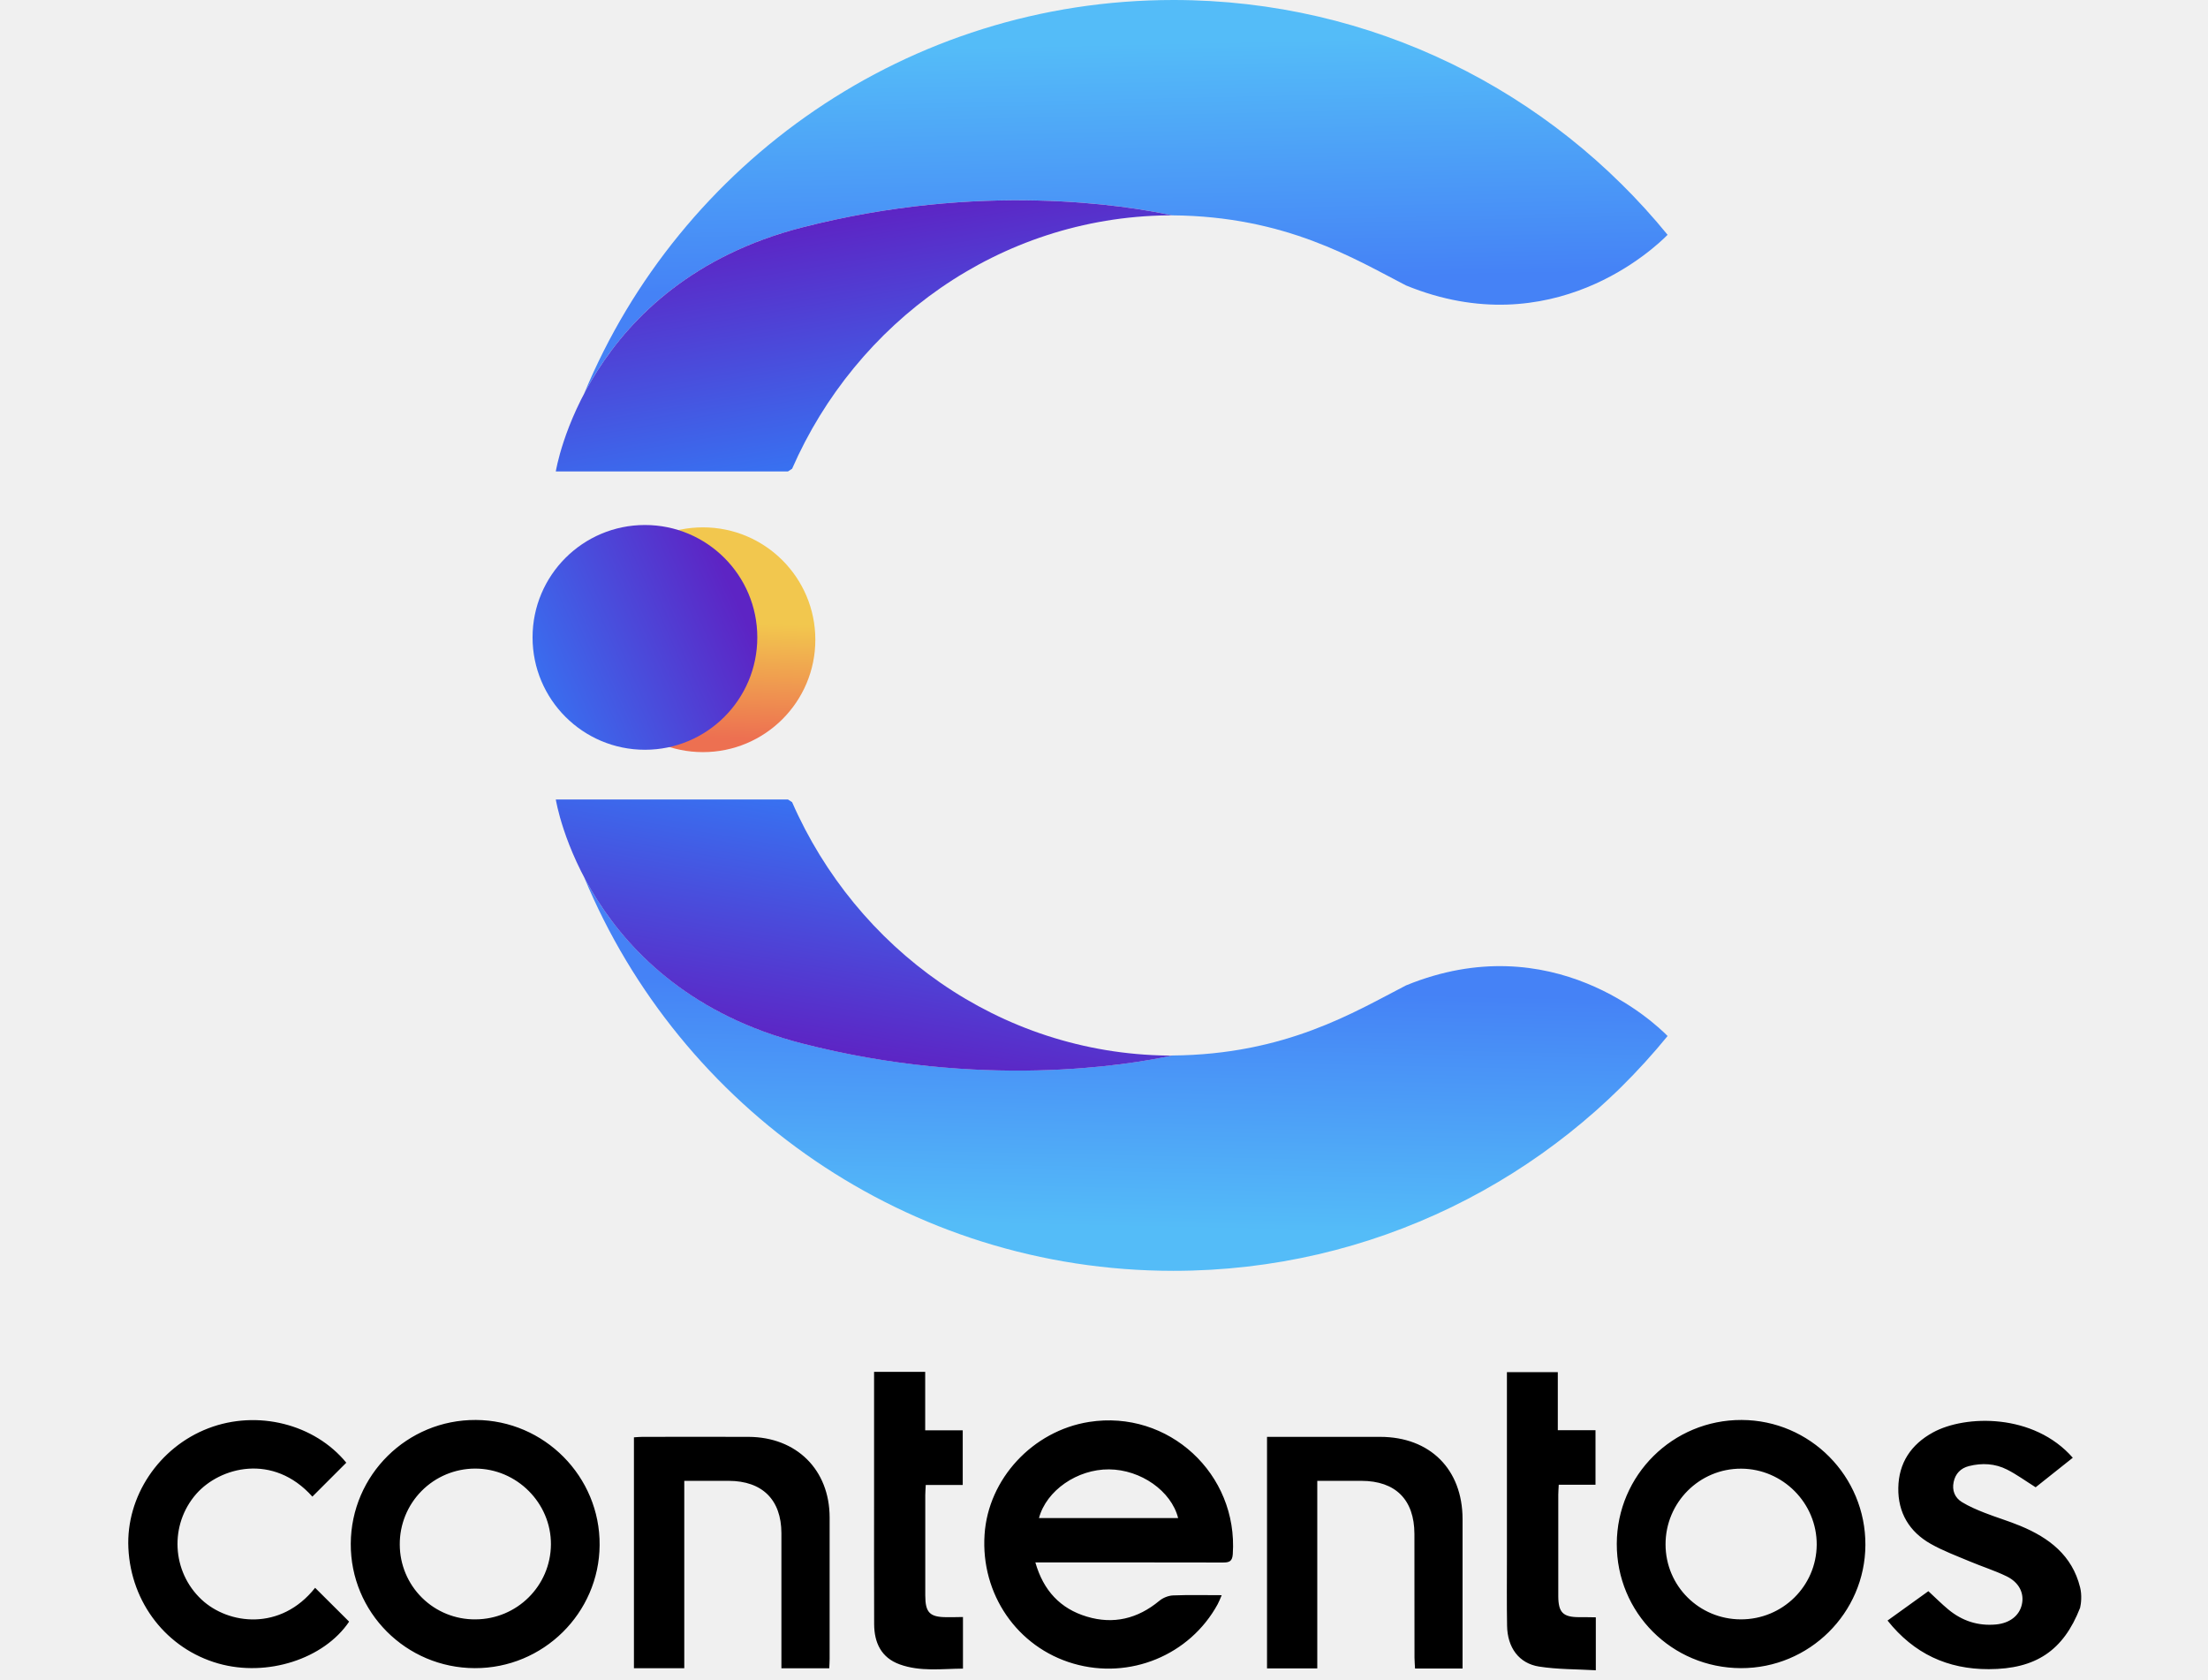
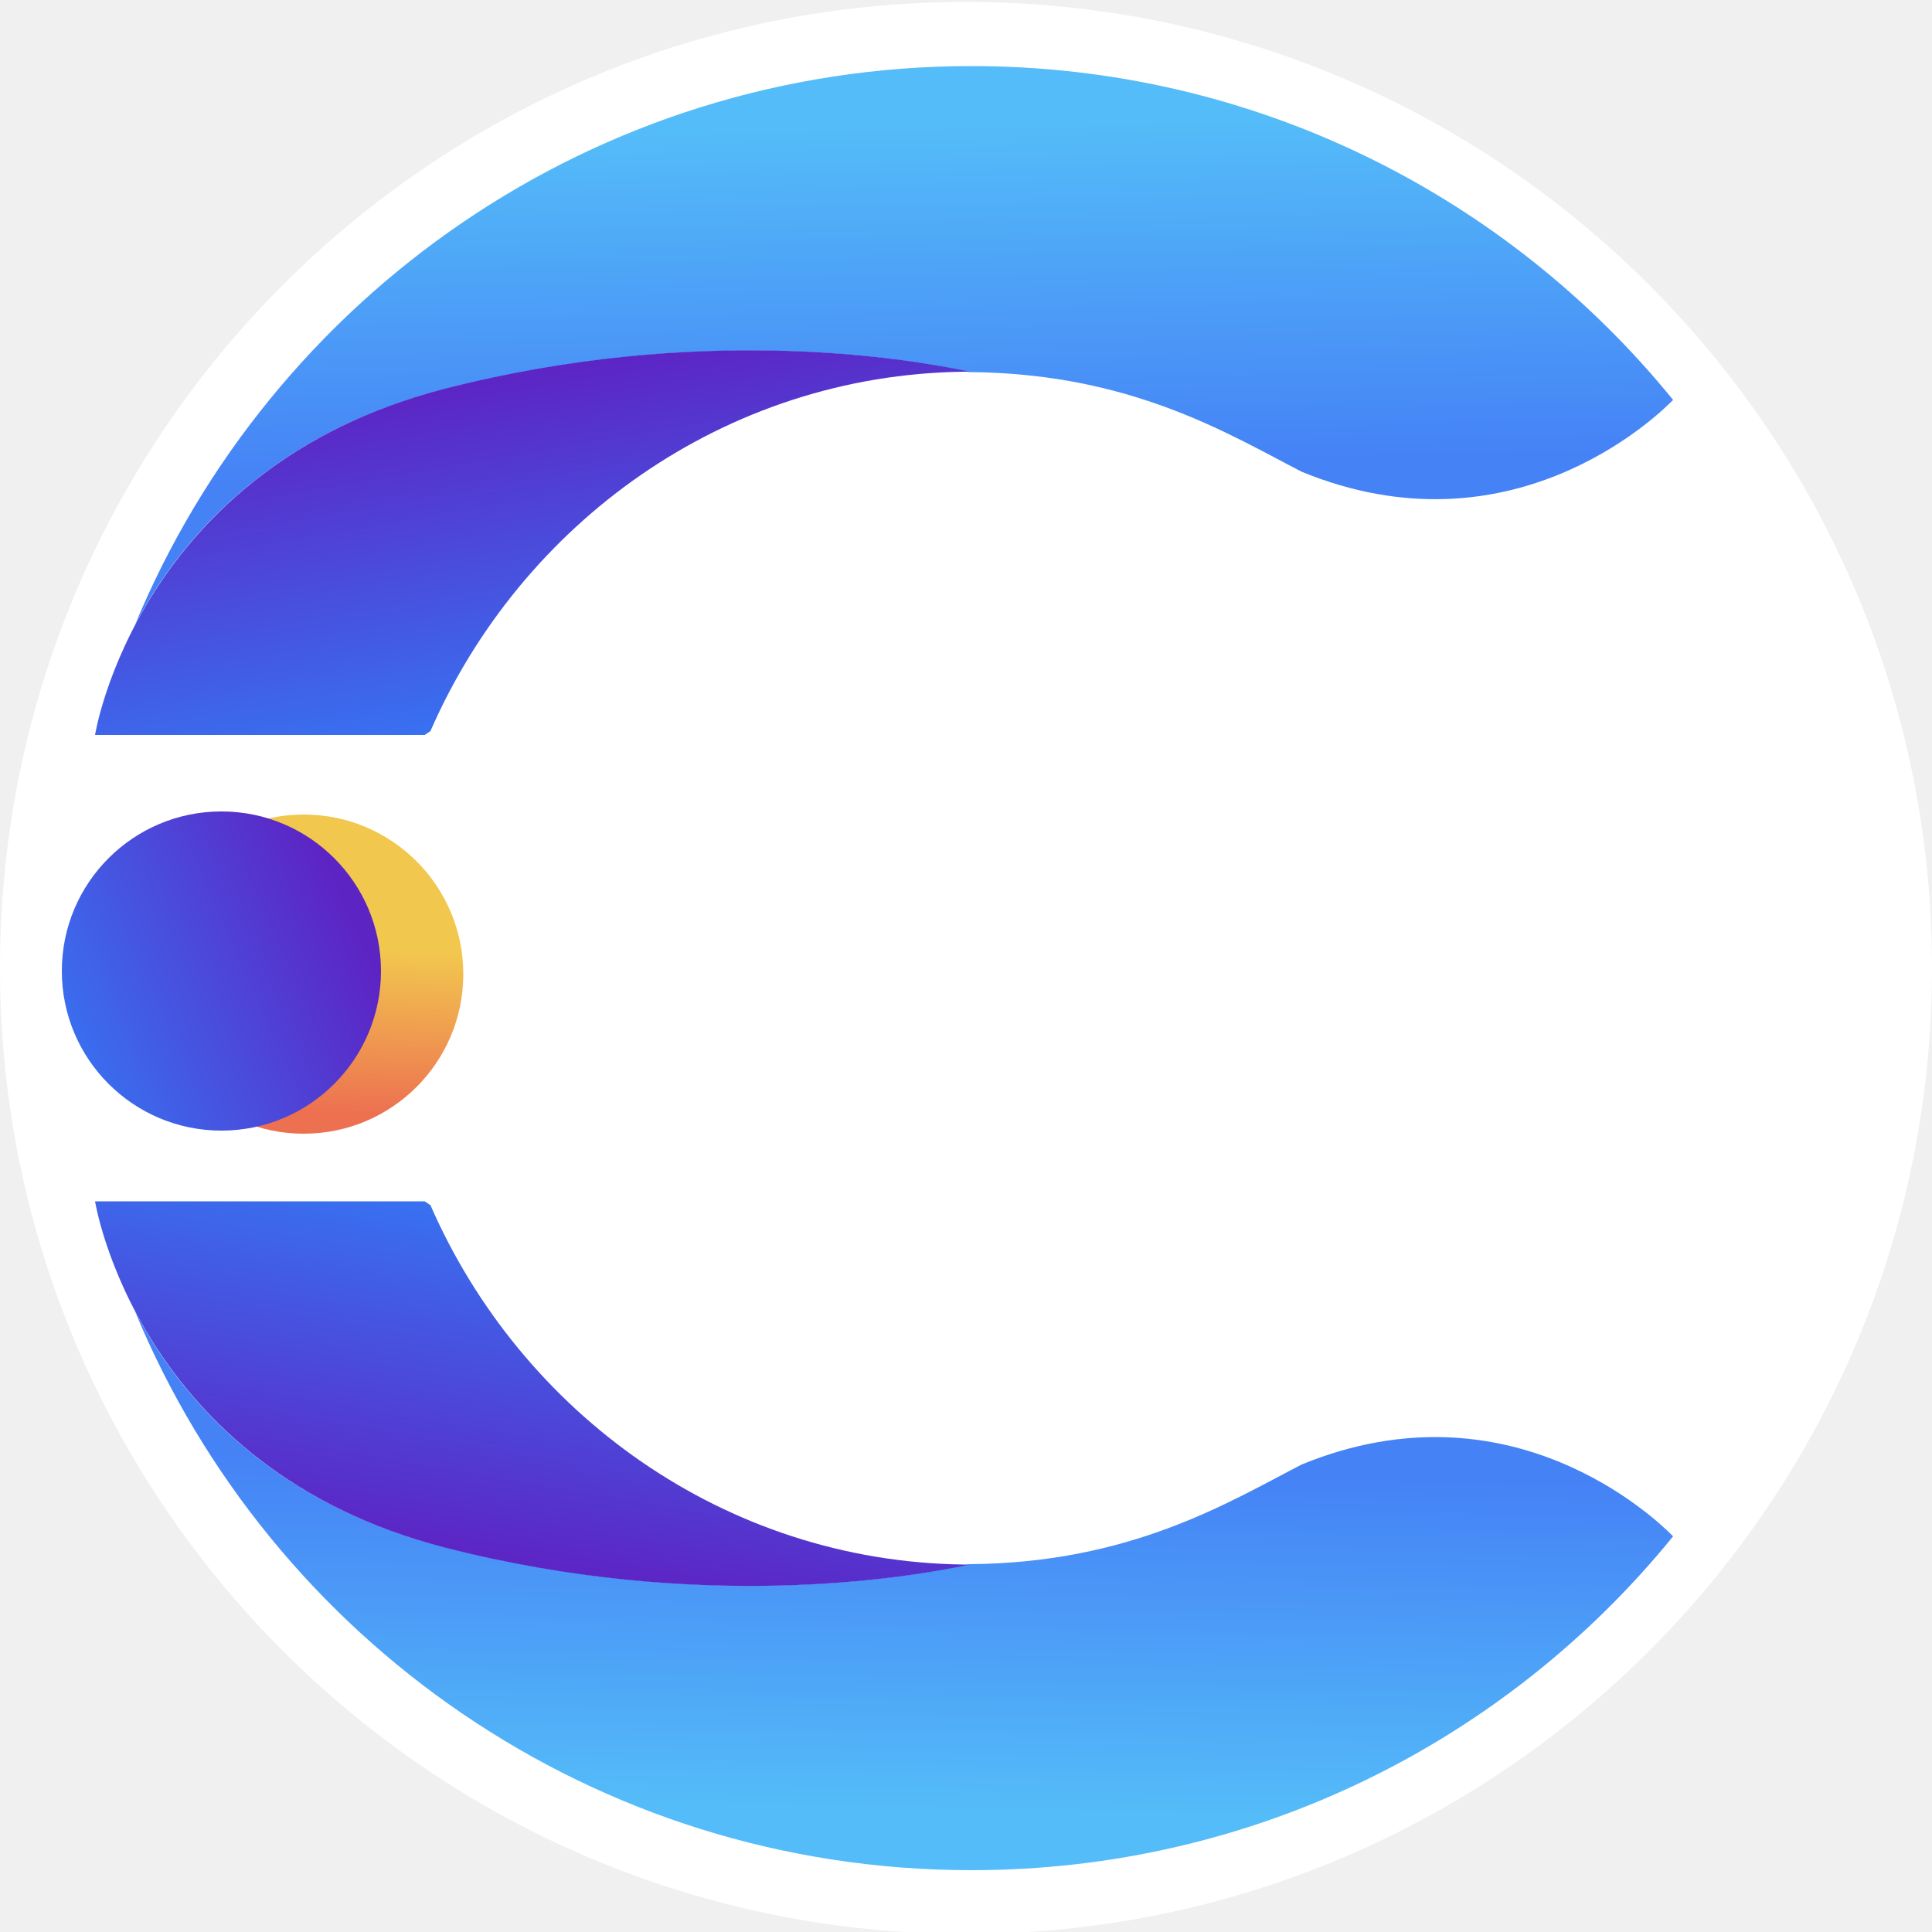
- <svg xmlns="http://www.w3.org/2000/svg" xmlns:xlink="http://www.w3.org/1999/xlink" height="1902" viewBox="25.36 43.67 249.1 213.92" width="2500">
-   <linearGradient id="a" gradientUnits="userSpaceOnUse" x1="98.459" x2="98.912" y1="137.551" y2="122.847">
-     <stop offset="0" stop-color="#ed7051" />
-     <stop offset="1" stop-color="#f2c74e" />
+ <svg xmlns="http://www.w3.org/2000/svg" version="1.1" id="Layer_1" x="0px" y="0px" viewBox="0 0 500 500" style="enable-background:new 0 0 500 500;" xml:space="preserve">
+   <style type="text/css">
+ 	.st0{fill:#FFFFFF;}
+ 	.st1{fill:url(#SVGID_1_);}
+ 	.st2{fill:url(#SVGID_00000132798197431097494090000010124704280174235008_);}
+ 	.st3{fill:url(#SVGID_00000052084981622134703780000013687364085806184633_);}
+ 	.st4{fill:url(#SVGID_00000174587667058533119190000016426865019766279842_);}
+ 	.st5{fill:url(#SVGID_00000072960529584006703000000016443836213888240261_);}
+ 	.st6{fill:url(#SVGID_00000072279746933671444890000004075511457780892089_);}
+ </style>
+   <circle class="st0" cx="250" cy="250.5" r="250" />
+   <linearGradient id="SVGID_1_" gradientUnits="userSpaceOnUse" x1="15.185" y1="428.854" x2="15.332" y2="433.625" gradientTransform="matrix(8.8912 0 0 -8.8912 -57.5159 4100.98)">
+     <stop offset="0" style="stop-color:#ED7051" />
+     <stop offset="1" style="stop-color:#F2C74E" />
  </linearGradient>
-   <linearGradient id="b">
-     <stop offset="0" stop-color="#54bcf8" />
-     <stop offset="1" stop-color="#4582f6" />
+   <circle class="st1" cx="78.6" cy="252.1" r="41.3" />
+   <linearGradient id="SVGID_00000038408220672993014010000013143224052243927695_" gradientUnits="userSpaceOnUse" x1="32.534" y1="457.521" x2="32.755" y2="447.612" gradientTransform="matrix(8.8912 0 0 -8.8912 -57.5159 4100.98)">
+     <stop offset="0" style="stop-color:#54BCF8" />
+     <stop offset="1" style="stop-color:#4582F6" />
  </linearGradient>
-   <linearGradient id="c" gradientUnits="userSpaceOnUse" x1="151.928" x2="152.607" xlink:href="#b" y1="49.204" y2="79.742" />
-   <linearGradient id="d">
-     <stop offset="0" stop-color="#3871f1" />
-     <stop offset="1" stop-color="#5d24c4" />
+   <path style="fill:url(#SVGID_00000038408220672993014010000013143224052243927695_);" d="M251.4,17.1  c-97.7,0-181.3,59.7-216.5,144.7c11.3-21.6,34.4-49.4,80.1-61.1c65.6-16.8,119.2-8.1,135.9-4.4c41.8,0.3,67.2,16.1,86,25.8  c53.7,22,91.4-13.8,96.1-18.6C390.1,50.7,324.7,17.1,251.4,17.1z" />
+   <linearGradient id="SVGID_00000040537559647249494460000001729268510724911283_" gradientUnits="userSpaceOnUse" x1="22.751" y1="440.547" x2="21.063" y2="450.383" gradientTransform="matrix(8.8912 0 0 -8.8912 -57.5159 4100.98)">
+     <stop offset="0" style="stop-color:#3871F1" />
+     <stop offset="1" style="stop-color:#5D24C4" />
  </linearGradient>
-   <linearGradient id="e" gradientUnits="userSpaceOnUse" x1="121.779" x2="116.577" xlink:href="#d" y1="101.514" y2="71.202" />
-   <linearGradient id="f" gradientTransform="matrix(1 0 0 -1 0 504.139)" gradientUnits="userSpaceOnUse" x1="151.928" x2="152.607" xlink:href="#b" y1="304.178" y2="334.717" />
-   <linearGradient id="g" gradientTransform="matrix(1 0 0 -1 0 504.139)" gradientUnits="userSpaceOnUse" x1="121.779" x2="116.577" xlink:href="#d" y1="356.489" y2="326.177" />
-   <linearGradient id="h" gradientUnits="userSpaceOnUse" x1="76.978" x2="102.992" xlink:href="#d" y1="131.246" y2="119.709" />
-   <circle cx="98.84" cy="125.13" fill="url(#a)" r="14.31" />
-   <path d="m158.75 43.67c-33.85 0-62.85 20.71-75.05 50.14 3.93-7.47 11.92-17.11 27.77-21.18 22.75-5.84 41.3-2.8 47.11-1.54 14.5.11 23.29 5.58 29.8 8.93 18.6 7.61 31.67-4.79 33.3-6.45-14.88-18.25-37.55-29.9-62.93-29.9z" fill="url(#c)" />
-   <path d="m158.04 71.09c.54 0 .61.01.54 0-5.81-1.25-24.36-4.3-47.11 1.54-27.6 7.09-31.37 31.07-31.37 31.07h29.56s.19-.12.53-.34c8.14-18.61 26.32-32.01 47.85-32.27z" fill="url(#e)" />
-   <path d="m158.75 205.49c-33.85 0-62.85-20.71-75.05-50.14 3.93 7.47 11.92 17.11 27.77 21.18 22.75 5.84 41.3 2.8 47.11 1.54 14.5-.11 23.29-5.58 29.8-8.93 18.6-7.61 31.67 4.79 33.3 6.45-14.88 18.25-37.55 29.9-62.93 29.9z" fill="url(#f)" />
-   <path d="m158.04 178.08c.54 0 .61-.01.54 0-5.81 1.25-24.36 4.3-47.11-1.54-27.6-7.09-31.37-31.07-31.37-31.07h29.56s.19.12.53.34c8.14 18.6 26.32 32 47.85 32.27z" fill="url(#g)" />
-   <circle cx="91.45" cy="124.83" fill="url(#h)" r="14.31" />
-   <path d="m266.61 237.97c-1.49-.62-3.06-1.08-4.56-1.67-.99-.39-1.98-.81-2.88-1.36-.92-.56-1.29-1.5-1.06-2.57.22-1.04.88-1.75 1.95-2.02 1.67-.42 3.33-.33 4.86.45 1.22.62 2.34 1.44 3.63 2.25 1.49-1.19 3.11-2.47 4.73-3.76-4.97-5.68-13.69-5.48-17.81-3.22-2.79 1.53-4.36 3.88-4.41 7.07-.05 3.14 1.4 5.57 4.12 7.11 1.57.89 3.29 1.53 4.96 2.23 1.56.66 3.2 1.17 4.72 1.91 1.59.78 2.25 2.15 1.94 3.56-.31 1.45-1.56 2.41-3.31 2.57-2.29.21-4.31-.46-6.06-1.91-.87-.72-1.67-1.53-2.54-2.33-1.74 1.25-3.46 2.48-5.2 3.74 3.37 4.23 7.65 6.2 12.89 6.19 5.99-.01 9.5-2.36 11.63-7.81.13-.52.25-1.64 0-2.61-1.01-4.08-3.96-6.31-7.6-7.82zm-118.6-13.24c-7.17 1.13-12.85 7.25-13.31 14.35-.5 7.58 4.16 14.34 11.31 16.42 7.17 2.09 14.82-1.06 18.37-7.55.18-.33.31-.68.52-1.16-2.19 0-4.2-.05-6.21.03-.6.03-1.29.31-1.75.7-2.74 2.27-5.83 3.02-9.21 2-3.38-1.01-5.54-3.32-6.56-6.9h1.55c7.44 0 14.89-.01 22.33.01.8 0 1.2-.13 1.26-1.07.69-10.22-8.19-18.42-18.3-16.83zm-6.38 12.24c.94-3.52 4.88-6.23 8.92-6.2s7.93 2.75 8.8 6.2zm89.48-12.49c-8.76-.03-15.87 7.02-15.9 15.76-.03 8.77 7 15.81 15.8 15.84 8.7.03 15.82-7.01 15.86-15.68.04-8.75-7.03-15.89-15.76-15.92zm-.1 25.39c-5.31-.01-9.58-4.25-9.59-9.54-.01-5.34 4.31-9.67 9.63-9.65 5.31.02 9.66 4.4 9.62 9.7-.04 5.26-4.35 9.5-9.66 9.49zm-161.09-25.39a15.838 15.838 0 0 0 -15.93 15.75c-.05 8.73 7.03 15.83 15.8 15.85 8.7.03 15.83-7 15.89-15.67.07-8.71-7.04-15.89-15.76-15.93zm-.07 25.39a9.537 9.537 0 0 1 -9.62-9.51 9.607 9.607 0 0 1 9.59-9.69c5.3-.01 9.69 4.38 9.66 9.66-.04 5.28-4.33 9.53-9.63 9.54zm34.8-23.24c-4.51-.02-9.03 0-13.54 0-.35 0-.69.04-1.06.06v29.4h6.41v-23.86h5.65c4.29.01 6.71 2.41 6.72 6.66.01 5.29 0 10.58 0 15.87v1.34h6.09c.02-.44.05-.82.05-1.21 0-6 .01-12 0-18-.01-6.07-4.21-10.23-10.32-10.26zm80.44 0c-4.4-.01-8.79 0-13.19 0h-1.23v29.48h6.4v-23.88h5.62c4.35.01 6.74 2.4 6.75 6.76.01 5.25 0 10.51.01 15.76 0 .45.05.91.07 1.38h6.05v-1.26c0-5.93.01-11.85 0-17.78-.01-6.33-4.14-10.45-10.48-10.46zm-150.1 20.72c-3.81-3.56-4.11-9.54-.67-13.46 3.01-3.42 9.78-5.24 14.78.35l4.32-4.32c-4.03-4.92-11.32-6.78-17.57-4.38-6.31 2.42-10.49 8.69-10.18 15.25.33 6.99 4.9 12.84 11.46 14.7 6.2 1.76 13.44-.57 16.65-5.33-1.43-1.42-2.86-2.84-4.33-4.31-4.39 5.54-11.05 4.69-14.46 1.5zm175.45 2.24c-2.08 0-2.67-.59-2.68-2.68-.01-4.3 0-8.61 0-12.91 0-.38.04-.77.06-1.27h4.68v-6.95h-4.8v-7.39h-6.48v23.63c0 2.88-.03 5.77.02 8.65.04 2.78 1.5 4.81 4.08 5.21 2.36.37 4.78.33 7.22.47v-6.74c-.76-.02-1.43-.02-2.1-.02zm-80.56 0c-2.15 0-2.73-.58-2.73-2.76v-12.79c0-.38.04-.77.06-1.28h4.71v-6.96h-4.78v-7.45h-6.51v16.84c0 5.09-.01 10.18.01 15.28.01 2.37.9 4.28 3.25 5.13 2.62.95 5.36.56 8.06.54v-6.57c-.73.02-1.4.02-2.07.02z" />
+   <path style="fill:url(#SVGID_00000040537559647249494460000001729268510724911283_);" d="M249.4,96.2c1.6,0,1.8,0,1.6,0  c-16.8-3.6-70.3-12.4-135.9,4.4c-79.6,20.5-90.5,89.6-90.5,89.6h85.3c0,0,0.5-0.3,1.5-1C134.8,135.6,187.3,97,249.4,96.2L249.4,96.2  z" />
+   <linearGradient id="SVGID_00000054227853672806401410000012101661121030668469_" gradientUnits="userSpaceOnUse" x1="32.534" y1="87.258" x2="32.754" y2="77.348" gradientTransform="matrix(8.8912 0 0 8.8912 -57.5159 -307.8069)">
+     <stop offset="0" style="stop-color:#54BCF8" />
+     <stop offset="1" style="stop-color:#4582F6" />
+   </linearGradient>
+   <path style="fill:url(#SVGID_00000054227853672806401410000012101661121030668469_);" d="M251.4,484c-97.7,0-181.3-59.7-216.5-144.7  c11.3,21.6,34.4,49.4,80.1,61.1c65.6,16.8,119.2,8.1,135.9,4.4c41.8-0.3,67.2-16.1,86-25.8c53.7-22,91.4,13.8,96.1,18.6  C390.1,450.4,324.7,484,251.4,484L251.4,484z" />
+   <linearGradient id="SVGID_00000088817963602340009130000005034986531617277617_" gradientUnits="userSpaceOnUse" x1="22.752" y1="70.284" x2="21.064" y2="80.119" gradientTransform="matrix(8.8912 0 0 8.8912 -57.5159 -307.8069)">
+     <stop offset="0" style="stop-color:#3871F1" />
+     <stop offset="1" style="stop-color:#5D24C4" />
+   </linearGradient>
+   <path style="fill:url(#SVGID_00000088817963602340009130000005034986531617277617_);" d="M249.4,404.9c1.6,0,1.8,0,1.6,0  c-16.8,3.6-70.3,12.4-135.9-4.4c-79.6-20.5-90.5-89.6-90.5-89.6h85.3c0,0,0.5,0.3,1.5,1C134.8,365.5,187.3,404.1,249.4,404.9  L249.4,404.9z" />
+   <linearGradient id="SVGID_00000023982215052210781750000017001762816496293516_" gradientUnits="userSpaceOnUse" x1="8.216" y1="430.899" x2="16.657" y2="434.643" gradientTransform="matrix(8.8912 0 0 -8.8912 -57.5159 4100.98)">
+     <stop offset="0" style="stop-color:#3871F1" />
+     <stop offset="1" style="stop-color:#5D24C4" />
+   </linearGradient>
+   <circle style="fill:url(#SVGID_00000023982215052210781750000017001762816496293516_);" cx="57.3" cy="251.3" r="41.3" />
</svg>
